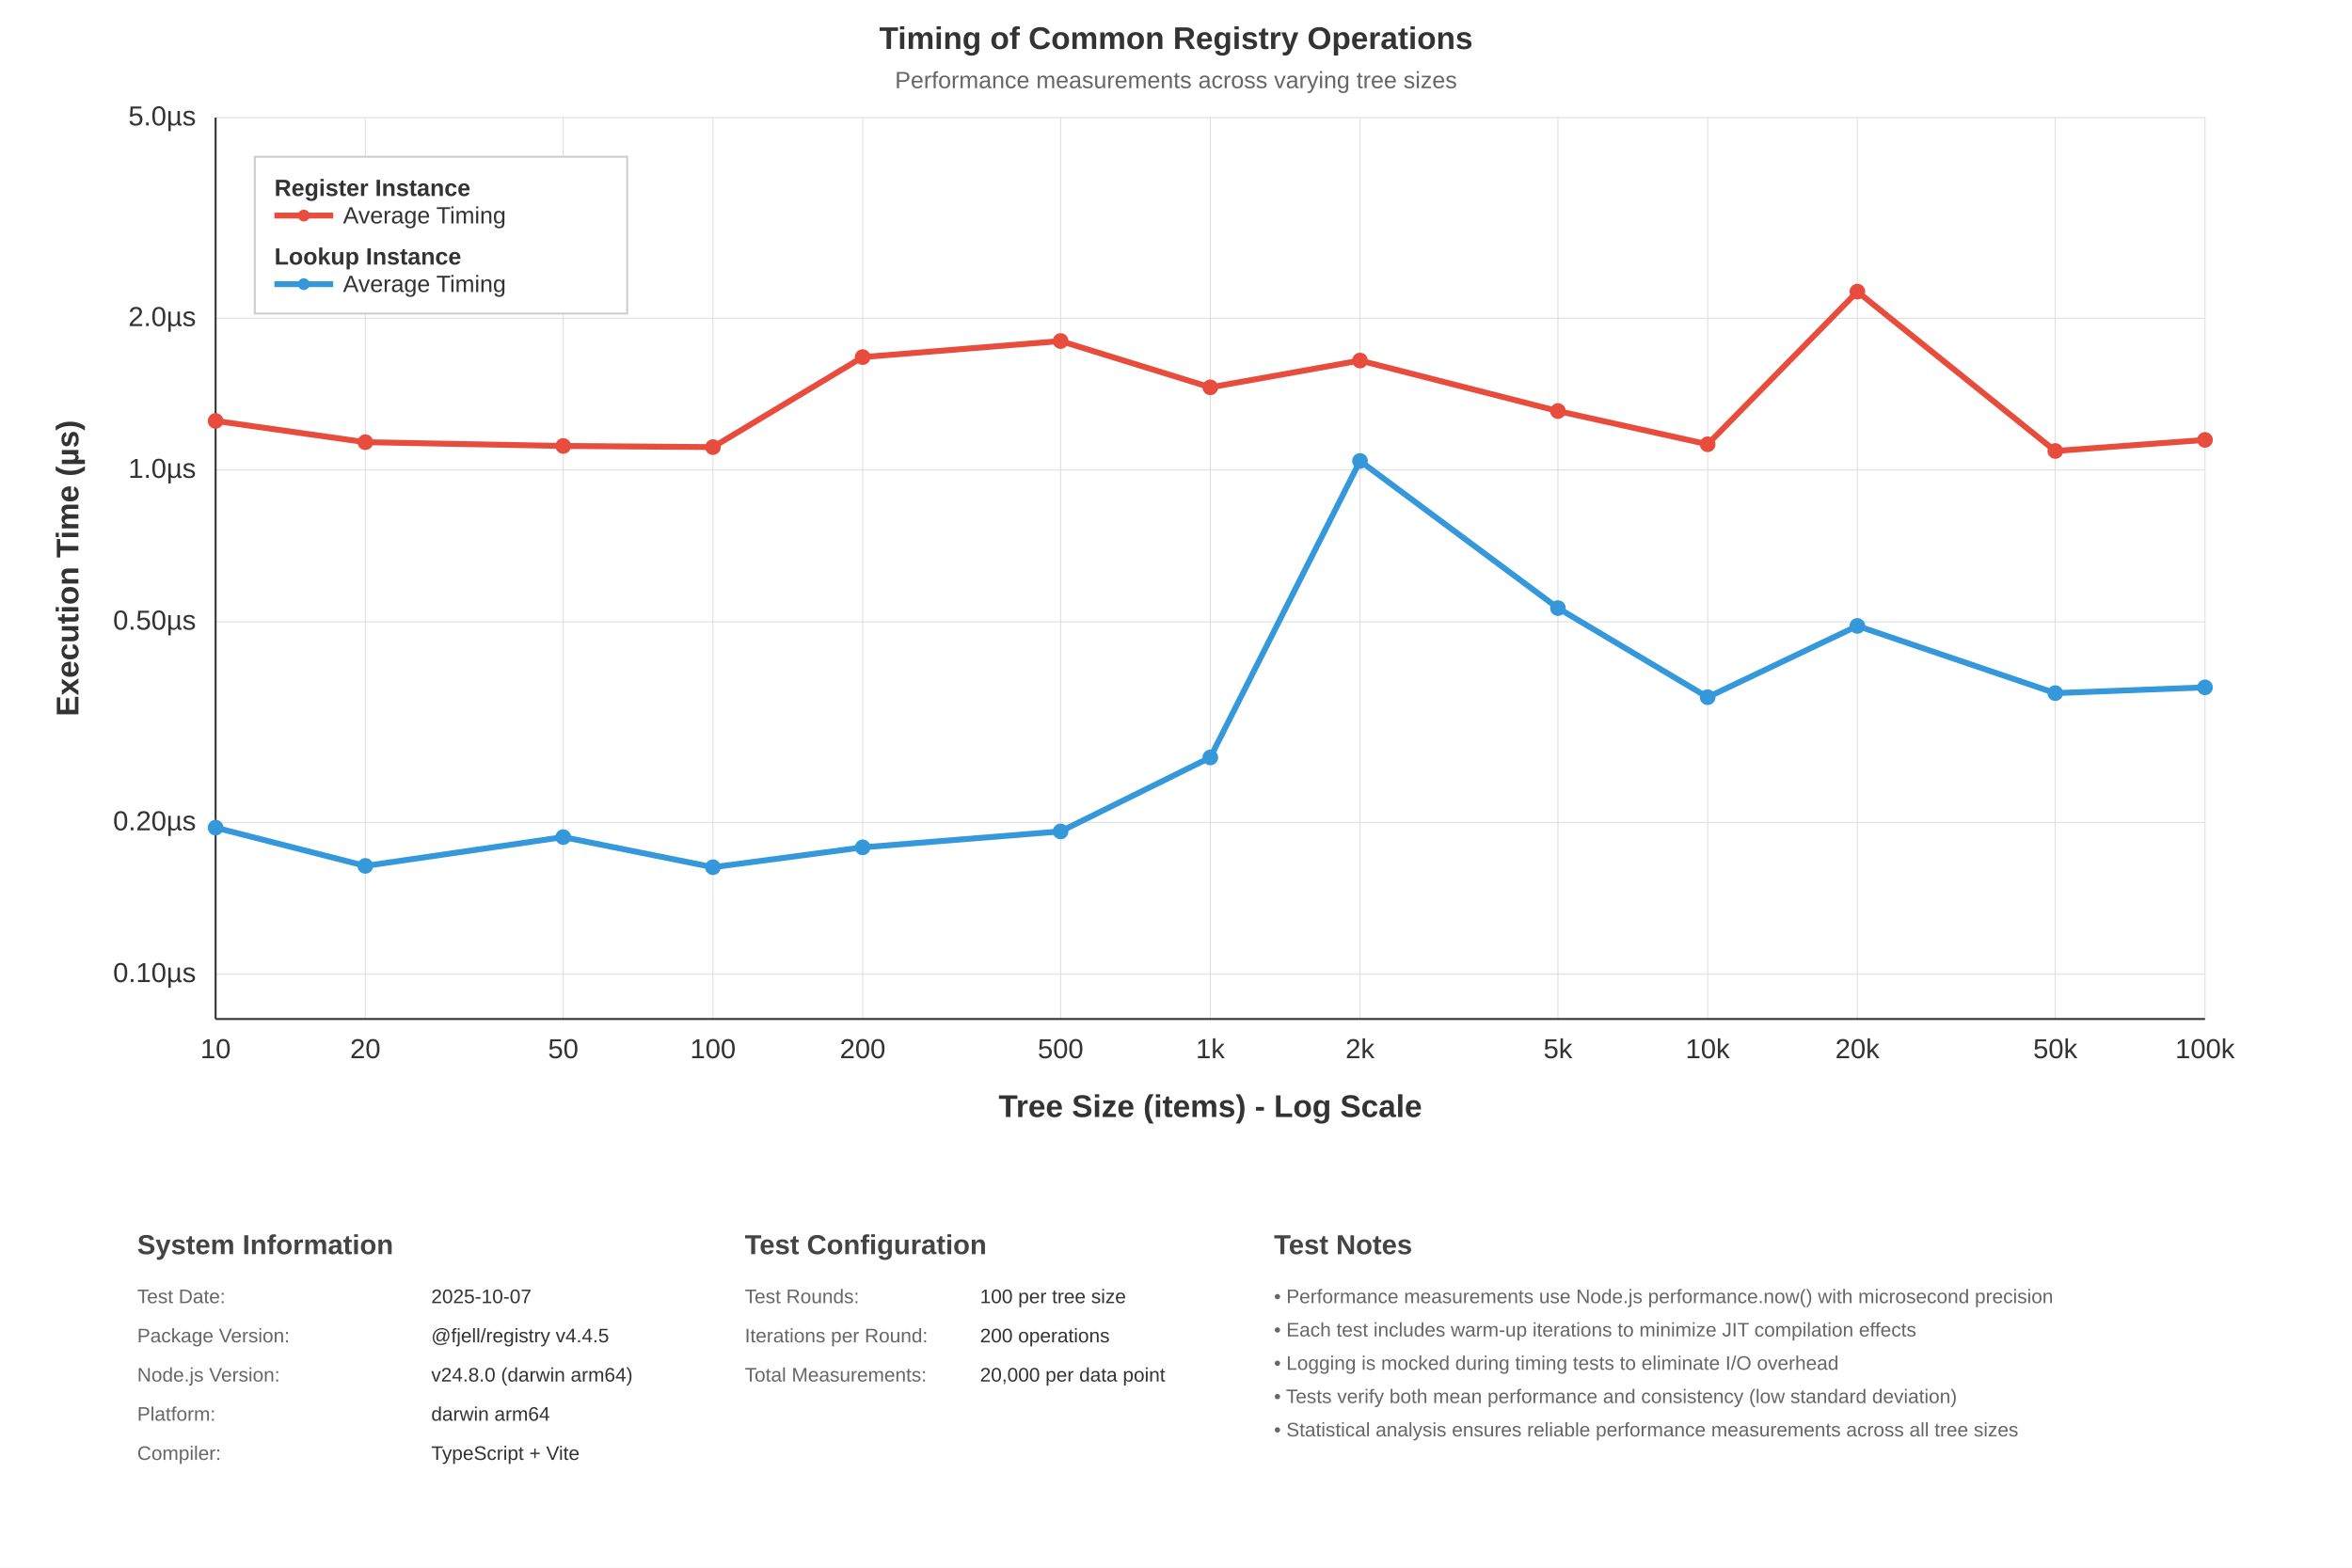
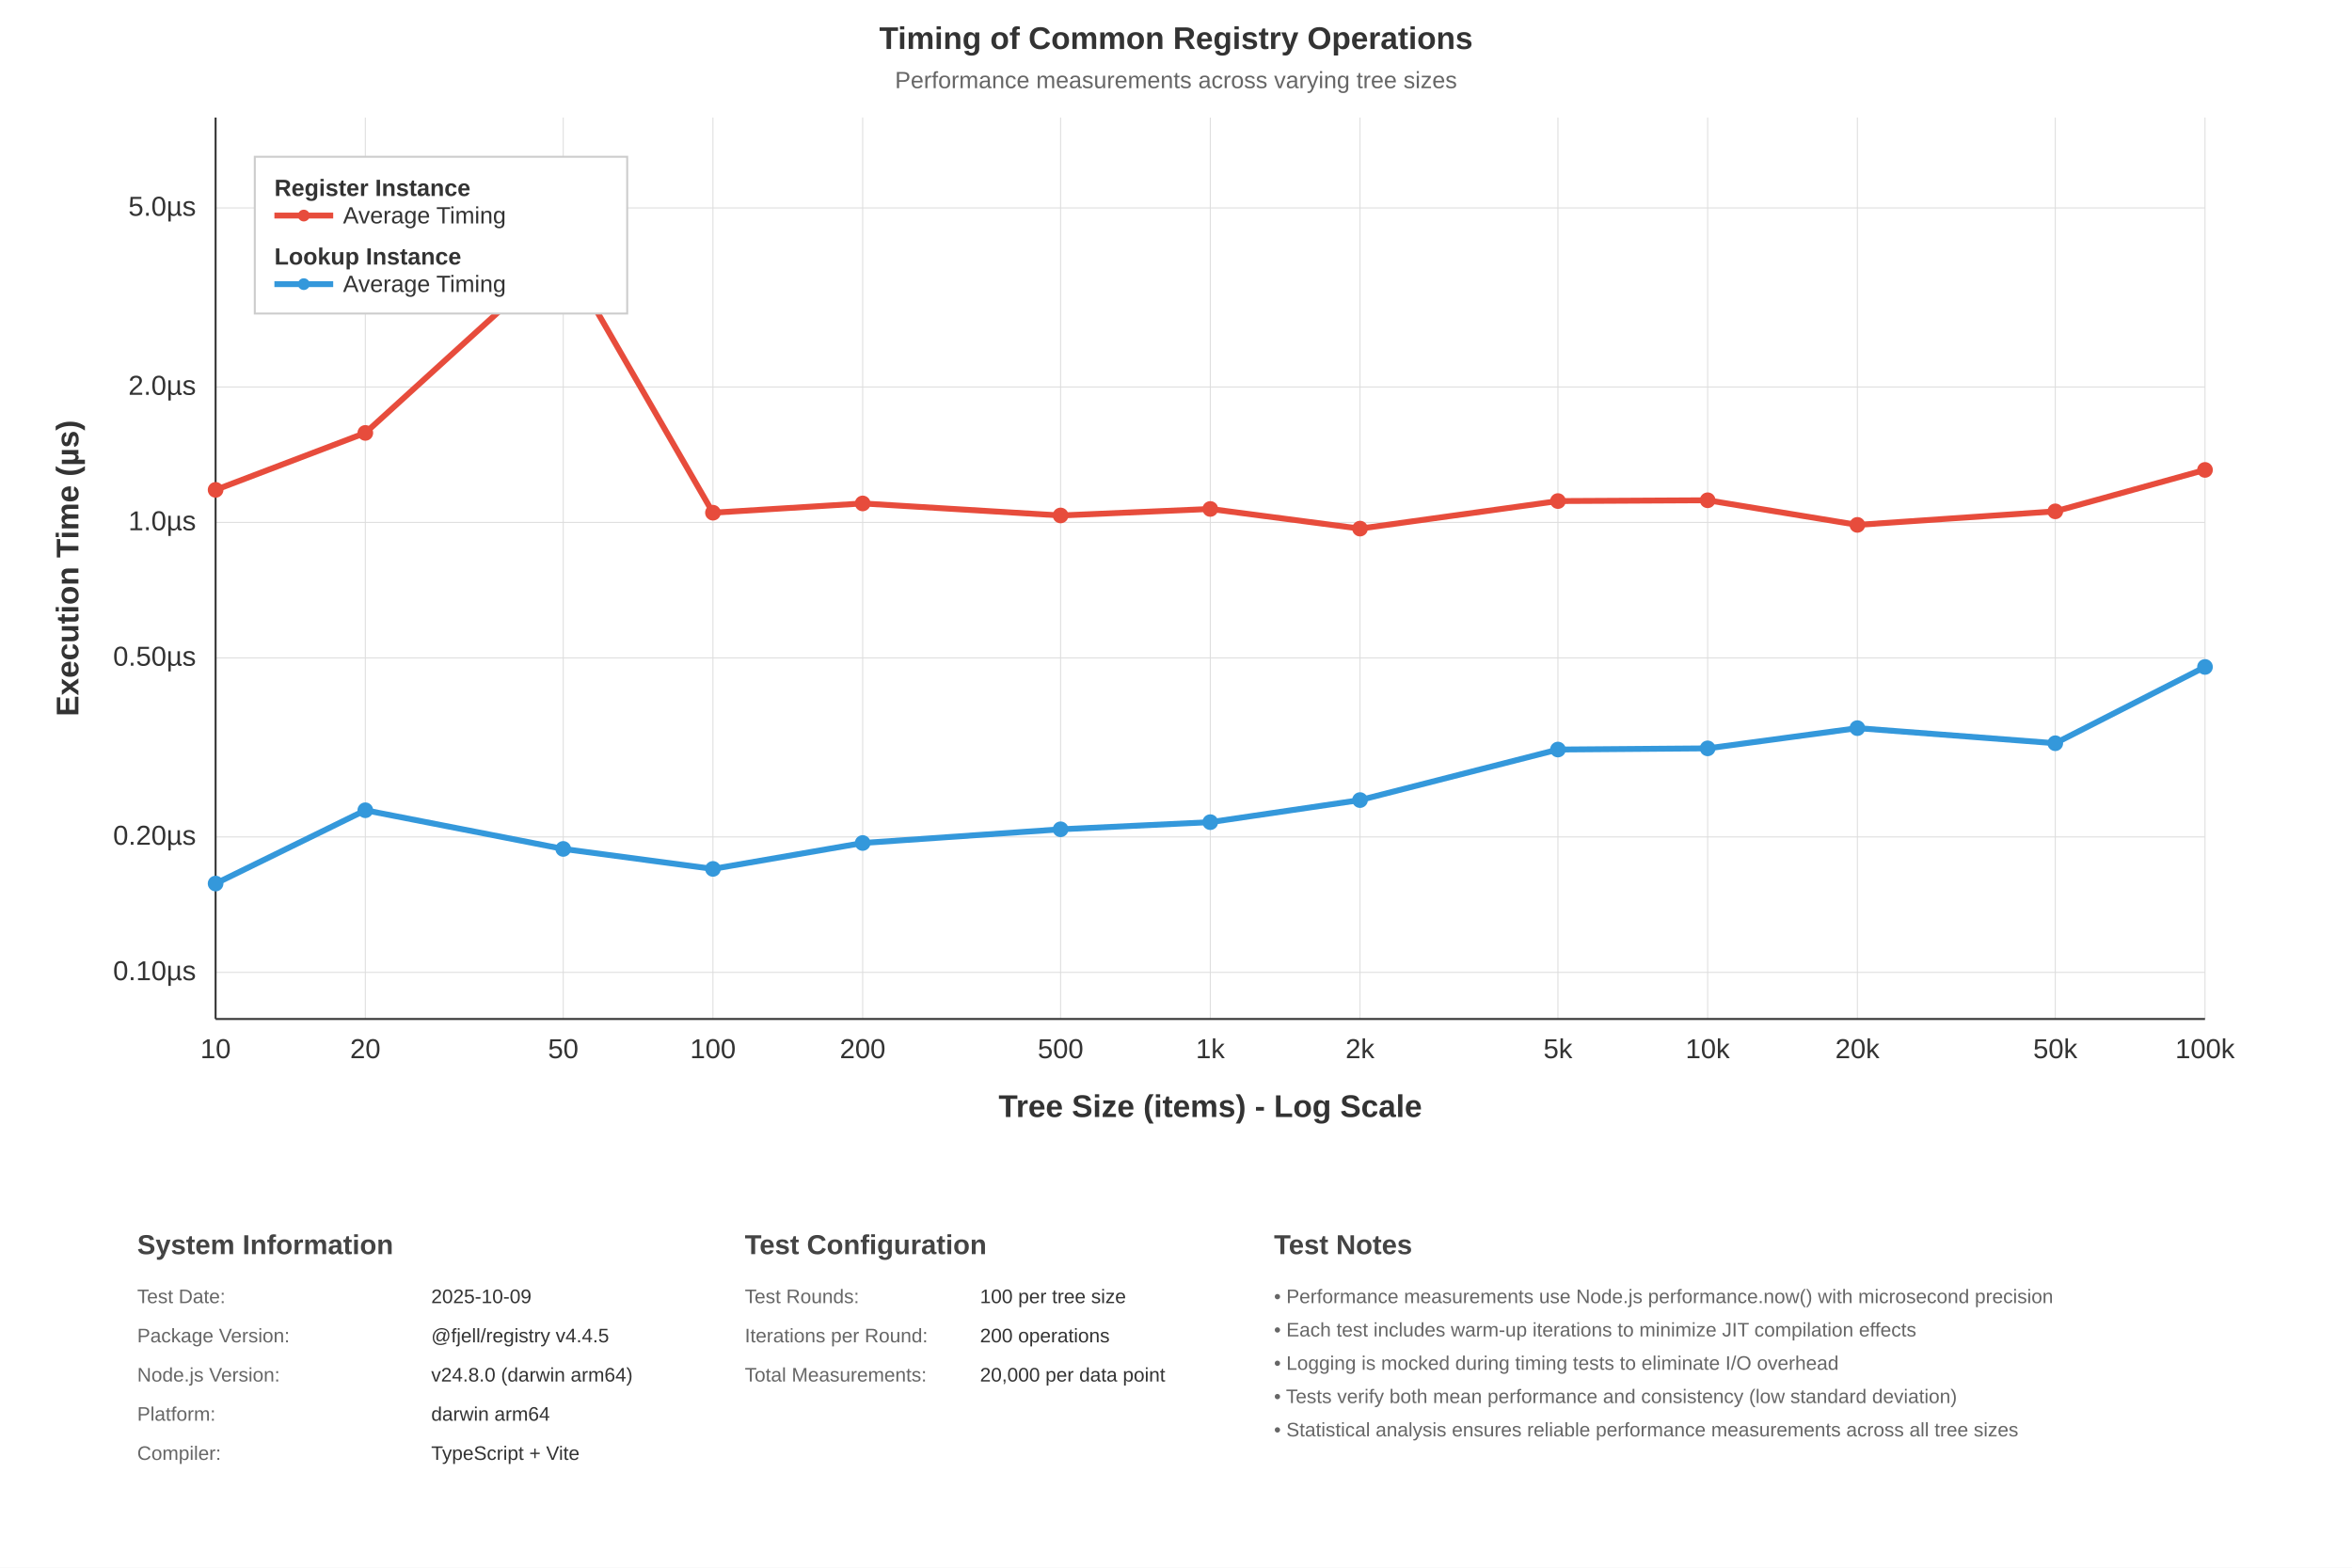
<svg xmlns="http://www.w3.org/2000/svg" width="1200" height="800">
  <style>
    .axis { stroke: #333; stroke-width: 1; }
    .grid { stroke: #ddd; stroke-width: 0.5; }
    .label { font-family: Arial, sans-serif; font-size: 14px; fill: #333; }
    .title { font-family: Arial, sans-serif; font-size: 16px; font-weight: bold; fill: #333; }
    .subtitle { font-family: Arial, sans-serif; font-size: 12px; fill: #666; }
    .register-mean { stroke: #e74c3c; stroke-width: 3; fill: none; }
    .lookup-mean { stroke: #3498db; stroke-width: 3; fill: none; }
    .register-band { fill: rgba(231, 76, 60, 0.2); stroke: #e74c3c; stroke-width: 1; }
    .lookup-band { fill: rgba(52, 152, 219, 0.2); stroke: #3498db; stroke-width: 1; }
    .register-dot { fill: #e74c3c; }
    .lookup-dot { fill: #3498db; }
    .legend { font-family: Arial, sans-serif; font-size: 12px; fill: #333; }
    .axis-title { font-family: Arial, sans-serif; font-size: 16px; font-weight: bold; fill: #333; }
    .metadata-title { font-family: Arial, sans-serif; font-size: 14px; font-weight: bold; fill: #333; }
    .metadata-section { font-family: Arial, sans-serif; font-size: 14px; font-weight: bold; fill: #444; }
    .metadata-label { font-family: Arial, sans-serif; font-size: 10px; fill: #666; }
    .metadata-value { font-family: Arial, sans-serif; font-size: 10px; fill: #333; }
  </style>
  <rect width="1200" height="800" fill="white" />
  <text x="600" y="25" text-anchor="middle" class="title">Timing of Common Registry Operations</text>
  <text x="600" y="45" text-anchor="middle" class="subtitle">Performance measurements across varying tree sizes</text>
  <g transform="translate(110,60)">
-     <line x1="0" y1="437.159" x2="1015" y2="437.159" class="grid" />
-     <text x="-10" y="441.159" text-anchor="end" class="label">0.10µs</text>
-     <line x1="0" y1="359.701" x2="1015" y2="359.701" class="grid" />
-     <text x="-10" y="363.701" text-anchor="end" class="label">0.20µs</text>
-     <line x1="0" y1="257.308" x2="1015" y2="257.308" class="grid" />
-     <text x="-10" y="261.308" text-anchor="end" class="label">0.50µs</text>
-     <line x1="0" y1="179.851" x2="1015" y2="179.851" class="grid" />
-     <text x="-10" y="183.851" text-anchor="end" class="label">1.0µs</text>
-     <line x1="0" y1="102.393" x2="1015" y2="102.393" class="grid" />
-     <text x="-10" y="106.393" text-anchor="end" class="label">2.0µs</text>
-     <line x1="0" y1="0" x2="1015" y2="0" class="grid" />
-     <text x="-10" y="4" text-anchor="end" class="label">5.0µs</text>
+     <line x1="0" y1="436.206" x2="1015" y2="436.206" class="grid" />
+     <text x="-10" y="440.206" text-anchor="end" class="label">0.10µs</text>
+     <line x1="0" y1="367.087" x2="1015" y2="367.087" class="grid" />
+     <text x="-10" y="371.087" text-anchor="end" class="label">0.20µs</text>
+     <line x1="0" y1="275.717" x2="1015" y2="275.717" class="grid" />
+     <text x="-10" y="279.717" text-anchor="end" class="label">0.50µs</text>
+     <line x1="0" y1="206.598" x2="1015" y2="206.598" class="grid" />
+     <text x="-10" y="210.598" text-anchor="end" class="label">1.0µs</text>
+     <line x1="0" y1="137.479" x2="1015" y2="137.479" class="grid" />
+     <text x="-10" y="141.479" text-anchor="end" class="label">2.0µs</text>
+     <line x1="0" y1="46.109" x2="1015" y2="46.109" class="grid" />
+     <text x="-10" y="50.109" text-anchor="end" class="label">5.0µs</text>
    <line x1="0" y1="0" x2="0" y2="460" class="grid" />
    <text x="0" y="480" text-anchor="middle" class="label">10</text>
    <line x1="76.386" y1="0" x2="76.386" y2="460" class="grid" />
    <text x="76.386" y="480" text-anchor="middle" class="label">20</text>
    <line x1="177.364" y1="0" x2="177.364" y2="460" class="grid" />
    <text x="177.364" y="480" text-anchor="middle" class="label">50</text>
    <line x1="253.75" y1="0" x2="253.75" y2="460" class="grid" />
    <text x="253.75" y="480" text-anchor="middle" class="label">100</text>
    <line x1="330.136" y1="0" x2="330.136" y2="460" class="grid" />
    <text x="330.136" y="480" text-anchor="middle" class="label">200</text>
    <line x1="431.114" y1="0" x2="431.114" y2="460" class="grid" />
    <text x="431.114" y="480" text-anchor="middle" class="label">500</text>
    <line x1="507.5" y1="0" x2="507.5" y2="460" class="grid" />
    <text x="507.5" y="480" text-anchor="middle" class="label">1k</text>
    <line x1="583.886" y1="0" x2="583.886" y2="460" class="grid" />
    <text x="583.886" y="480" text-anchor="middle" class="label">2k</text>
    <line x1="684.864" y1="0" x2="684.864" y2="460" class="grid" />
    <text x="684.864" y="480" text-anchor="middle" class="label">5k</text>
    <line x1="761.25" y1="0" x2="761.25" y2="460" class="grid" />
    <text x="761.25" y="480" text-anchor="middle" class="label">10k</text>
    <line x1="837.636" y1="0" x2="837.636" y2="460" class="grid" />
    <text x="837.636" y="480" text-anchor="middle" class="label">20k</text>
    <line x1="938.614" y1="0" x2="938.614" y2="460" class="grid" />
    <text x="938.614" y="480" text-anchor="middle" class="label">50k</text>
    <line x1="1015" y1="0" x2="1015" y2="460" class="grid" />
    <text x="1015" y="480" text-anchor="middle" class="label">100k</text>
    <line x1="0" y1="0" x2="0" y2="460" class="axis" />
    <line x1="0" y1="460" x2="1015" y2="460" class="axis" />
    <text x="507.5" y="510" text-anchor="middle" class="axis-title">Tree Size (items) - Log Scale</text>
    <text transform="rotate(-90,-70,230)" x="-70" y="230" text-anchor="middle" class="axis-title">Execution Time (µs)</text>
-     <path d="M 0 154.799 L 76.386 165.651 L 177.364 167.577 L 253.75 168.161 L 330.136 122.224 L 431.114 114.035 L 507.5 137.663 L 583.886 123.99 L 684.864 149.765 L 761.25 166.725 L 837.636 88.824 L 938.614 170.139 L 1015 164.484" class="register-mean" />
-     <path d="M 0 362.356 L 76.386 381.875 L 177.364 367.17 L 253.75 382.543 L 330.136 372.409 L 431.114 364.279 L 507.5 326.525 L 583.886 175.226 L 684.864 250.306 L 761.25 295.786 L 837.636 259.416 L 938.614 293.708 L 1015 290.758" class="lookup-mean" />
-     <circle cx="0" cy="154.799" r="4" class="register-dot" />
-     <circle cx="76.386" cy="165.651" r="4" class="register-dot" />
-     <circle cx="177.364" cy="167.577" r="4" class="register-dot" />
-     <circle cx="253.75" cy="168.161" r="4" class="register-dot" />
-     <circle cx="330.136" cy="122.224" r="4" class="register-dot" />
-     <circle cx="431.114" cy="114.035" r="4" class="register-dot" />
-     <circle cx="507.5" cy="137.663" r="4" class="register-dot" />
-     <circle cx="583.886" cy="123.99" r="4" class="register-dot" />
-     <circle cx="684.864" cy="149.765" r="4" class="register-dot" />
-     <circle cx="761.25" cy="166.725" r="4" class="register-dot" />
-     <circle cx="837.636" cy="88.824" r="4" class="register-dot" />
-     <circle cx="938.614" cy="170.139" r="4" class="register-dot" />
-     <circle cx="1015" cy="164.484" r="4" class="register-dot" />
-     <circle cx="0" cy="362.356" r="4" class="lookup-dot" />
-     <circle cx="76.386" cy="381.875" r="4" class="lookup-dot" />
-     <circle cx="177.364" cy="367.17" r="4" class="lookup-dot" />
-     <circle cx="253.75" cy="382.543" r="4" class="lookup-dot" />
-     <circle cx="330.136" cy="372.409" r="4" class="lookup-dot" />
-     <circle cx="431.114" cy="364.279" r="4" class="lookup-dot" />
-     <circle cx="507.5" cy="326.525" r="4" class="lookup-dot" />
-     <circle cx="583.886" cy="175.226" r="4" class="lookup-dot" />
-     <circle cx="684.864" cy="250.306" r="4" class="lookup-dot" />
-     <circle cx="761.25" cy="295.786" r="4" class="lookup-dot" />
-     <circle cx="837.636" cy="259.416" r="4" class="lookup-dot" />
-     <circle cx="938.614" cy="293.708" r="4" class="lookup-dot" />
-     <circle cx="1015" cy="290.758" r="4" class="lookup-dot" />
+     <path d="M 0 189.981 L 76.386 160.917 L 177.364 69.119 L 253.75 201.635 L 330.136 196.908 L 431.114 203.043 L 507.5 199.725 L 583.886 209.751 L 684.864 195.696 L 761.25 195.294 L 837.636 207.85 L 938.614 200.944 L 1015 179.8" class="register-mean" />
+     <path d="M 0 390.881 L 76.386 353.478 L 177.364 373.214 L 253.75 383.408 L 330.136 370.186 L 431.114 363.2 L 507.5 359.553 L 583.886 348.287 L 684.864 322.497 L 761.25 321.896 L 837.636 311.569 L 938.614 319.279 L 1015 280.343" class="lookup-mean" />
+     <circle cx="0" cy="189.981" r="4" class="register-dot" />
+     <circle cx="76.386" cy="160.917" r="4" class="register-dot" />
+     <circle cx="177.364" cy="69.119" r="4" class="register-dot" />
+     <circle cx="253.75" cy="201.635" r="4" class="register-dot" />
+     <circle cx="330.136" cy="196.908" r="4" class="register-dot" />
+     <circle cx="431.114" cy="203.043" r="4" class="register-dot" />
+     <circle cx="507.5" cy="199.725" r="4" class="register-dot" />
+     <circle cx="583.886" cy="209.751" r="4" class="register-dot" />
+     <circle cx="684.864" cy="195.696" r="4" class="register-dot" />
+     <circle cx="761.25" cy="195.294" r="4" class="register-dot" />
+     <circle cx="837.636" cy="207.85" r="4" class="register-dot" />
+     <circle cx="938.614" cy="200.944" r="4" class="register-dot" />
+     <circle cx="1015" cy="179.8" r="4" class="register-dot" />
+     <circle cx="0" cy="390.881" r="4" class="lookup-dot" />
+     <circle cx="76.386" cy="353.478" r="4" class="lookup-dot" />
+     <circle cx="177.364" cy="373.214" r="4" class="lookup-dot" />
+     <circle cx="253.75" cy="383.408" r="4" class="lookup-dot" />
+     <circle cx="330.136" cy="370.186" r="4" class="lookup-dot" />
+     <circle cx="431.114" cy="363.2" r="4" class="lookup-dot" />
+     <circle cx="507.5" cy="359.553" r="4" class="lookup-dot" />
+     <circle cx="583.886" cy="348.287" r="4" class="lookup-dot" />
+     <circle cx="684.864" cy="322.497" r="4" class="lookup-dot" />
+     <circle cx="761.25" cy="321.896" r="4" class="lookup-dot" />
+     <circle cx="837.636" cy="311.569" r="4" class="lookup-dot" />
+     <circle cx="938.614" cy="319.279" r="4" class="lookup-dot" />
+     <circle cx="1015" cy="280.343" r="4" class="lookup-dot" />
    <g transform="translate(20, 20)">
      <rect x="0" y="0" width="190" height="80" fill="white" stroke="#ccc" stroke-width="1" />
      <text x="10" y="20" class="legend" font-weight="bold">Register Instance</text>
      <line x1="10" y1="30" x2="40" y2="30" class="register-mean" />
      <circle cx="25" cy="30" r="3" class="register-dot" />
      <text x="45" y="34" class="legend">Average Timing</text>
      <text x="10" y="55" class="legend" font-weight="bold">Lookup Instance</text>
      <line x1="10" y1="65" x2="40" y2="65" class="lookup-mean" />
      <circle cx="25" cy="65" r="3" class="lookup-dot" />
      <text x="45" y="69" class="legend">Average Timing</text>
    </g>
  </g>
  <g transform="translate(50, 620)">
    <g transform="translate(20, 20)">
      <text x="0" y="0" class="metadata-section">System Information</text>
      <text x="0" y="25" class="metadata-label">Test Date:</text>
-       <text x="150" y="25" class="metadata-value">2025-10-07</text>
+       <text x="150" y="25" class="metadata-value">2025-10-09</text>
      <text x="0" y="45" class="metadata-label">Package Version:</text>
      <text x="150" y="45" class="metadata-value">@fjell/registry v4.4.5</text>
      <text x="0" y="65" class="metadata-label">Node.js Version:</text>
      <text x="150" y="65" class="metadata-value">v24.8.0 (darwin arm64)</text>
      <text x="0" y="85" class="metadata-label">Platform:</text>
      <text x="150" y="85" class="metadata-value">darwin arm64</text>
      <text x="0" y="105" class="metadata-label">Compiler:</text>
      <text x="150" y="105" class="metadata-value">TypeScript + Vite</text>
    </g>
    <g transform="translate(330, 20)">
      <text x="0" y="0" class="metadata-section">Test Configuration</text>
      <text x="0" y="25" class="metadata-label">Test Rounds:</text>
      <text x="120" y="25" class="metadata-value">100 per tree size</text>
      <text x="0" y="45" class="metadata-label">Iterations per Round:</text>
      <text x="120" y="45" class="metadata-value">200 operations</text>
      <text x="0" y="65" class="metadata-label">Total Measurements:</text>
      <text x="120" y="65" class="metadata-value">20,000 per data point</text>
    </g>
    <g transform="translate(600, 20)">
      <text x="0" y="0" class="metadata-section">Test Notes</text>
      <text x="0" y="25" class="metadata-label">• Performance measurements use Node.js performance.now() with microsecond precision</text>
      <text x="0" y="42" class="metadata-label">• Each test includes warm-up iterations to minimize JIT compilation effects</text>
      <text x="0" y="59" class="metadata-label">• Logging is mocked during timing tests to eliminate I/O overhead</text>
      <text x="0" y="76" class="metadata-label">• Tests verify both mean performance and consistency (low standard deviation)</text>
      <text x="0" y="93" class="metadata-label">• Statistical analysis ensures reliable performance measurements across all tree sizes</text>
    </g>
  </g>
</svg>
